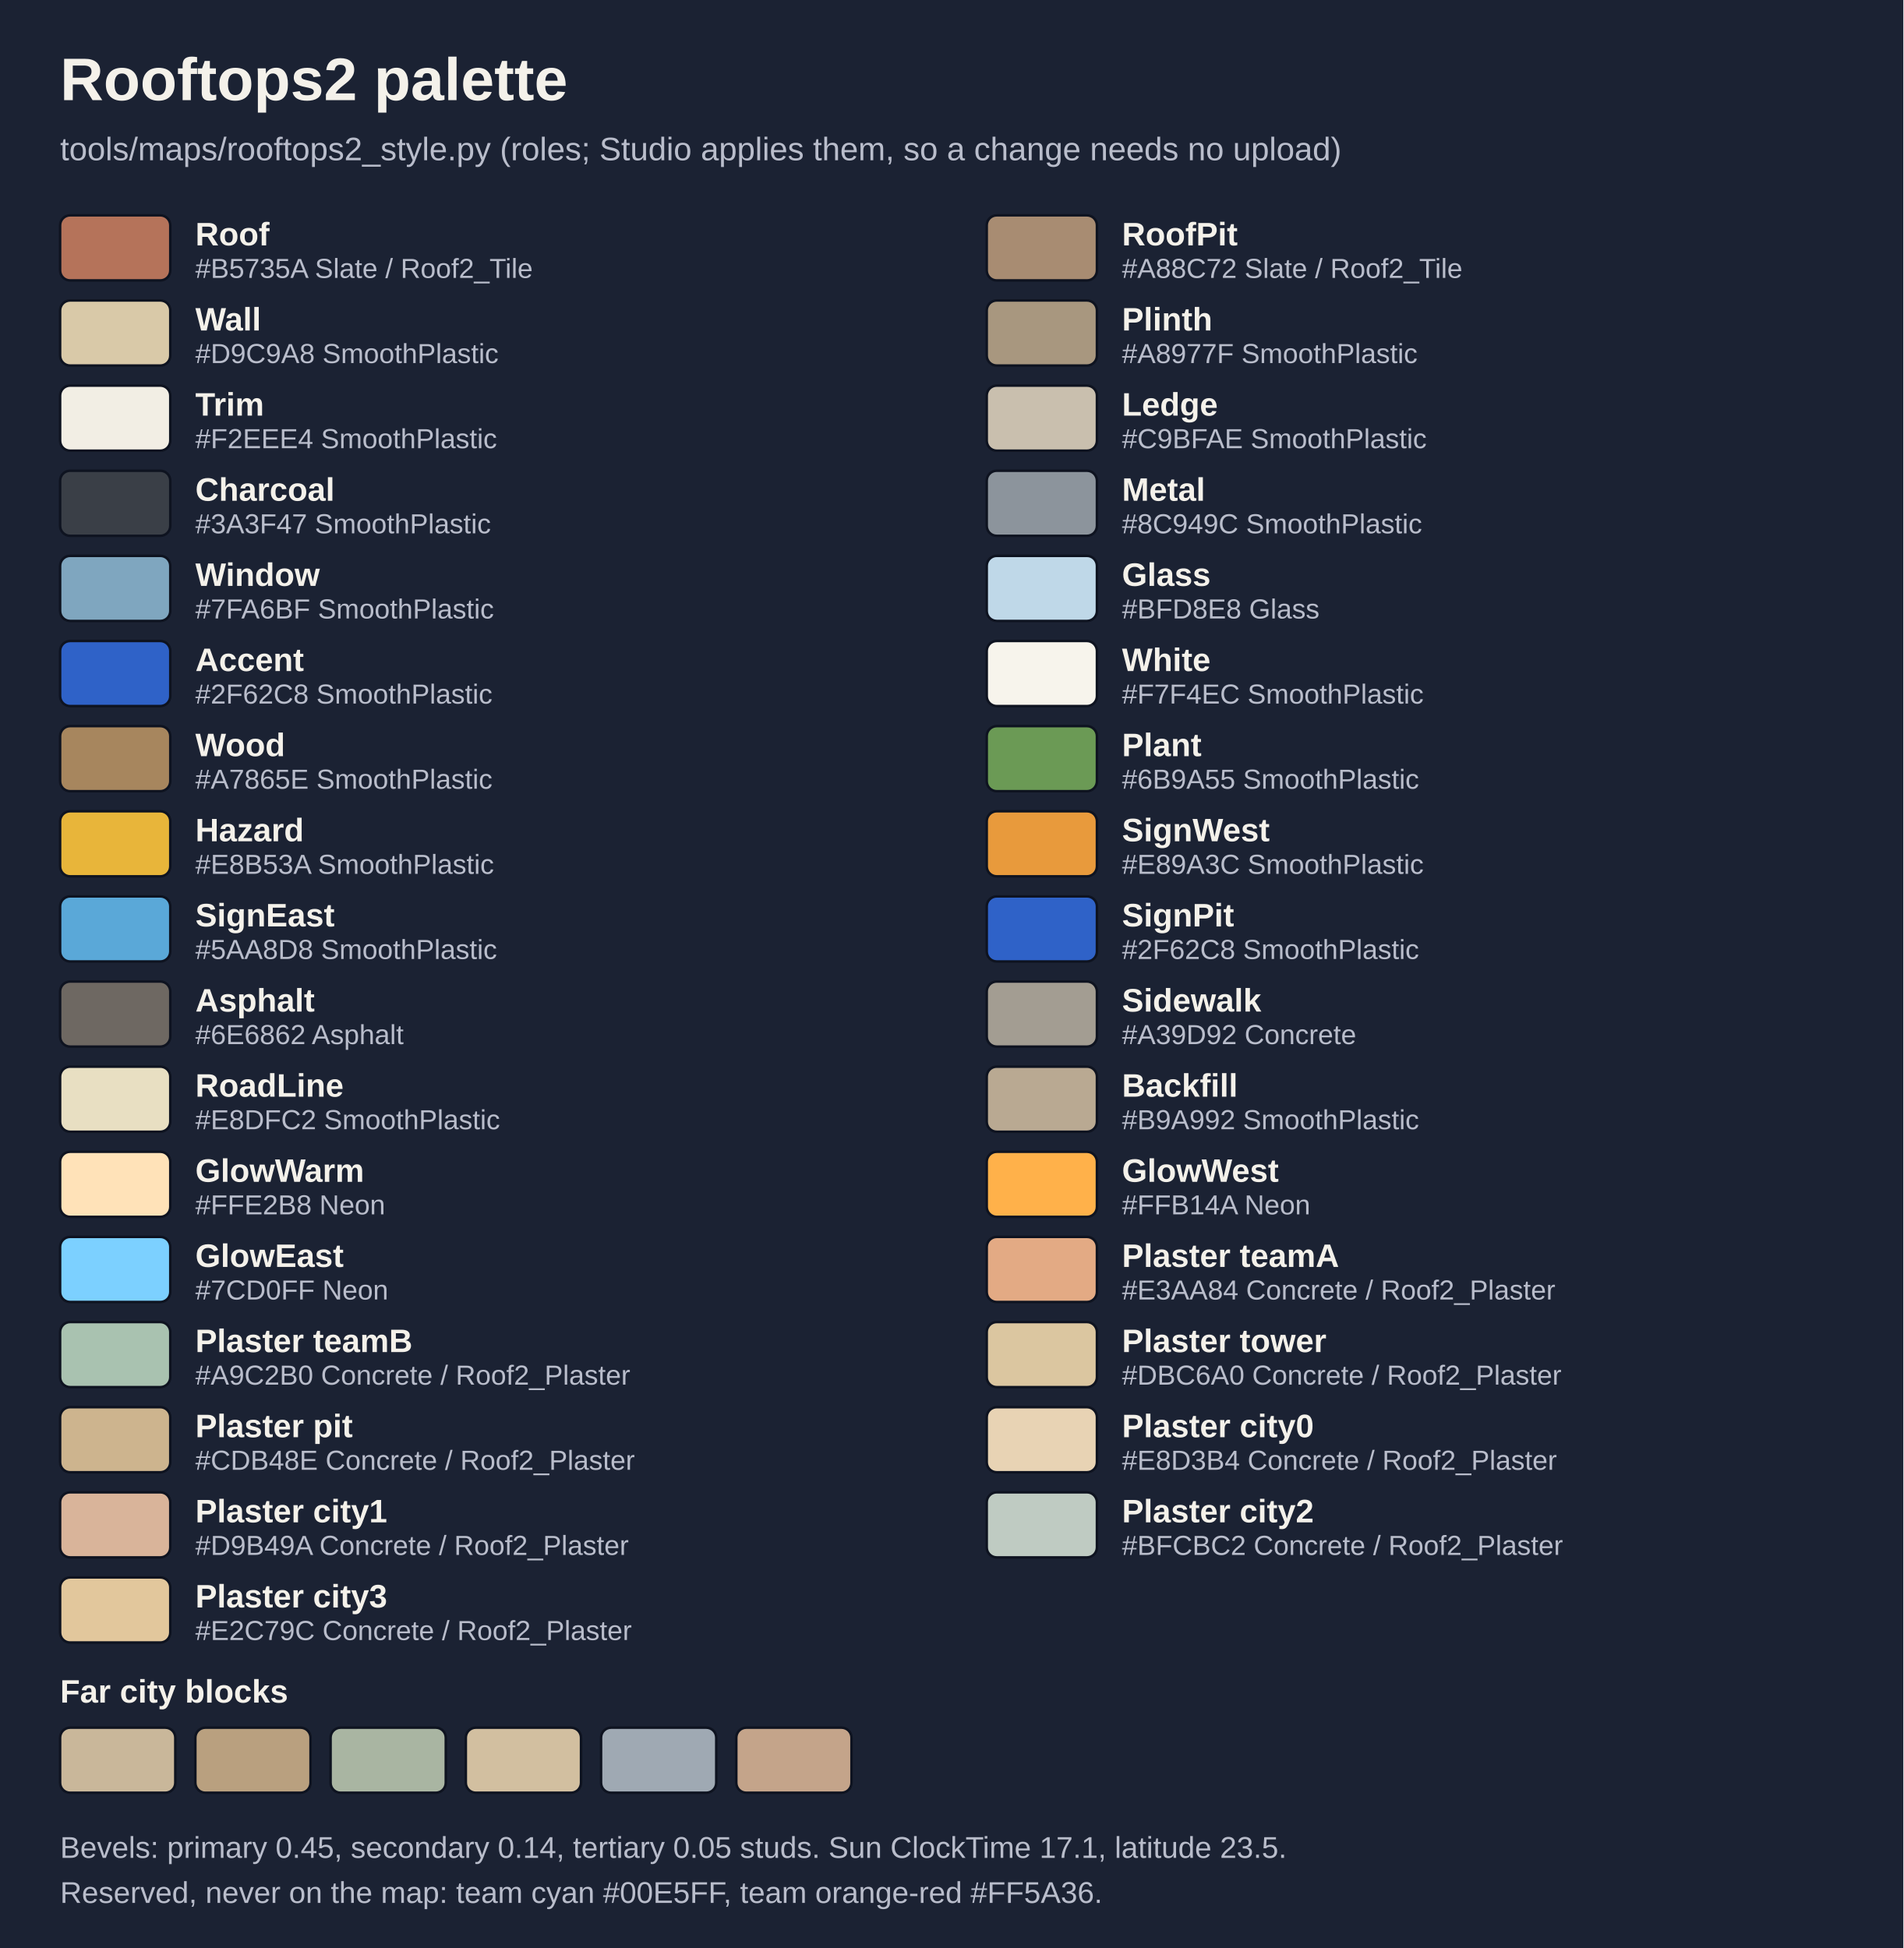
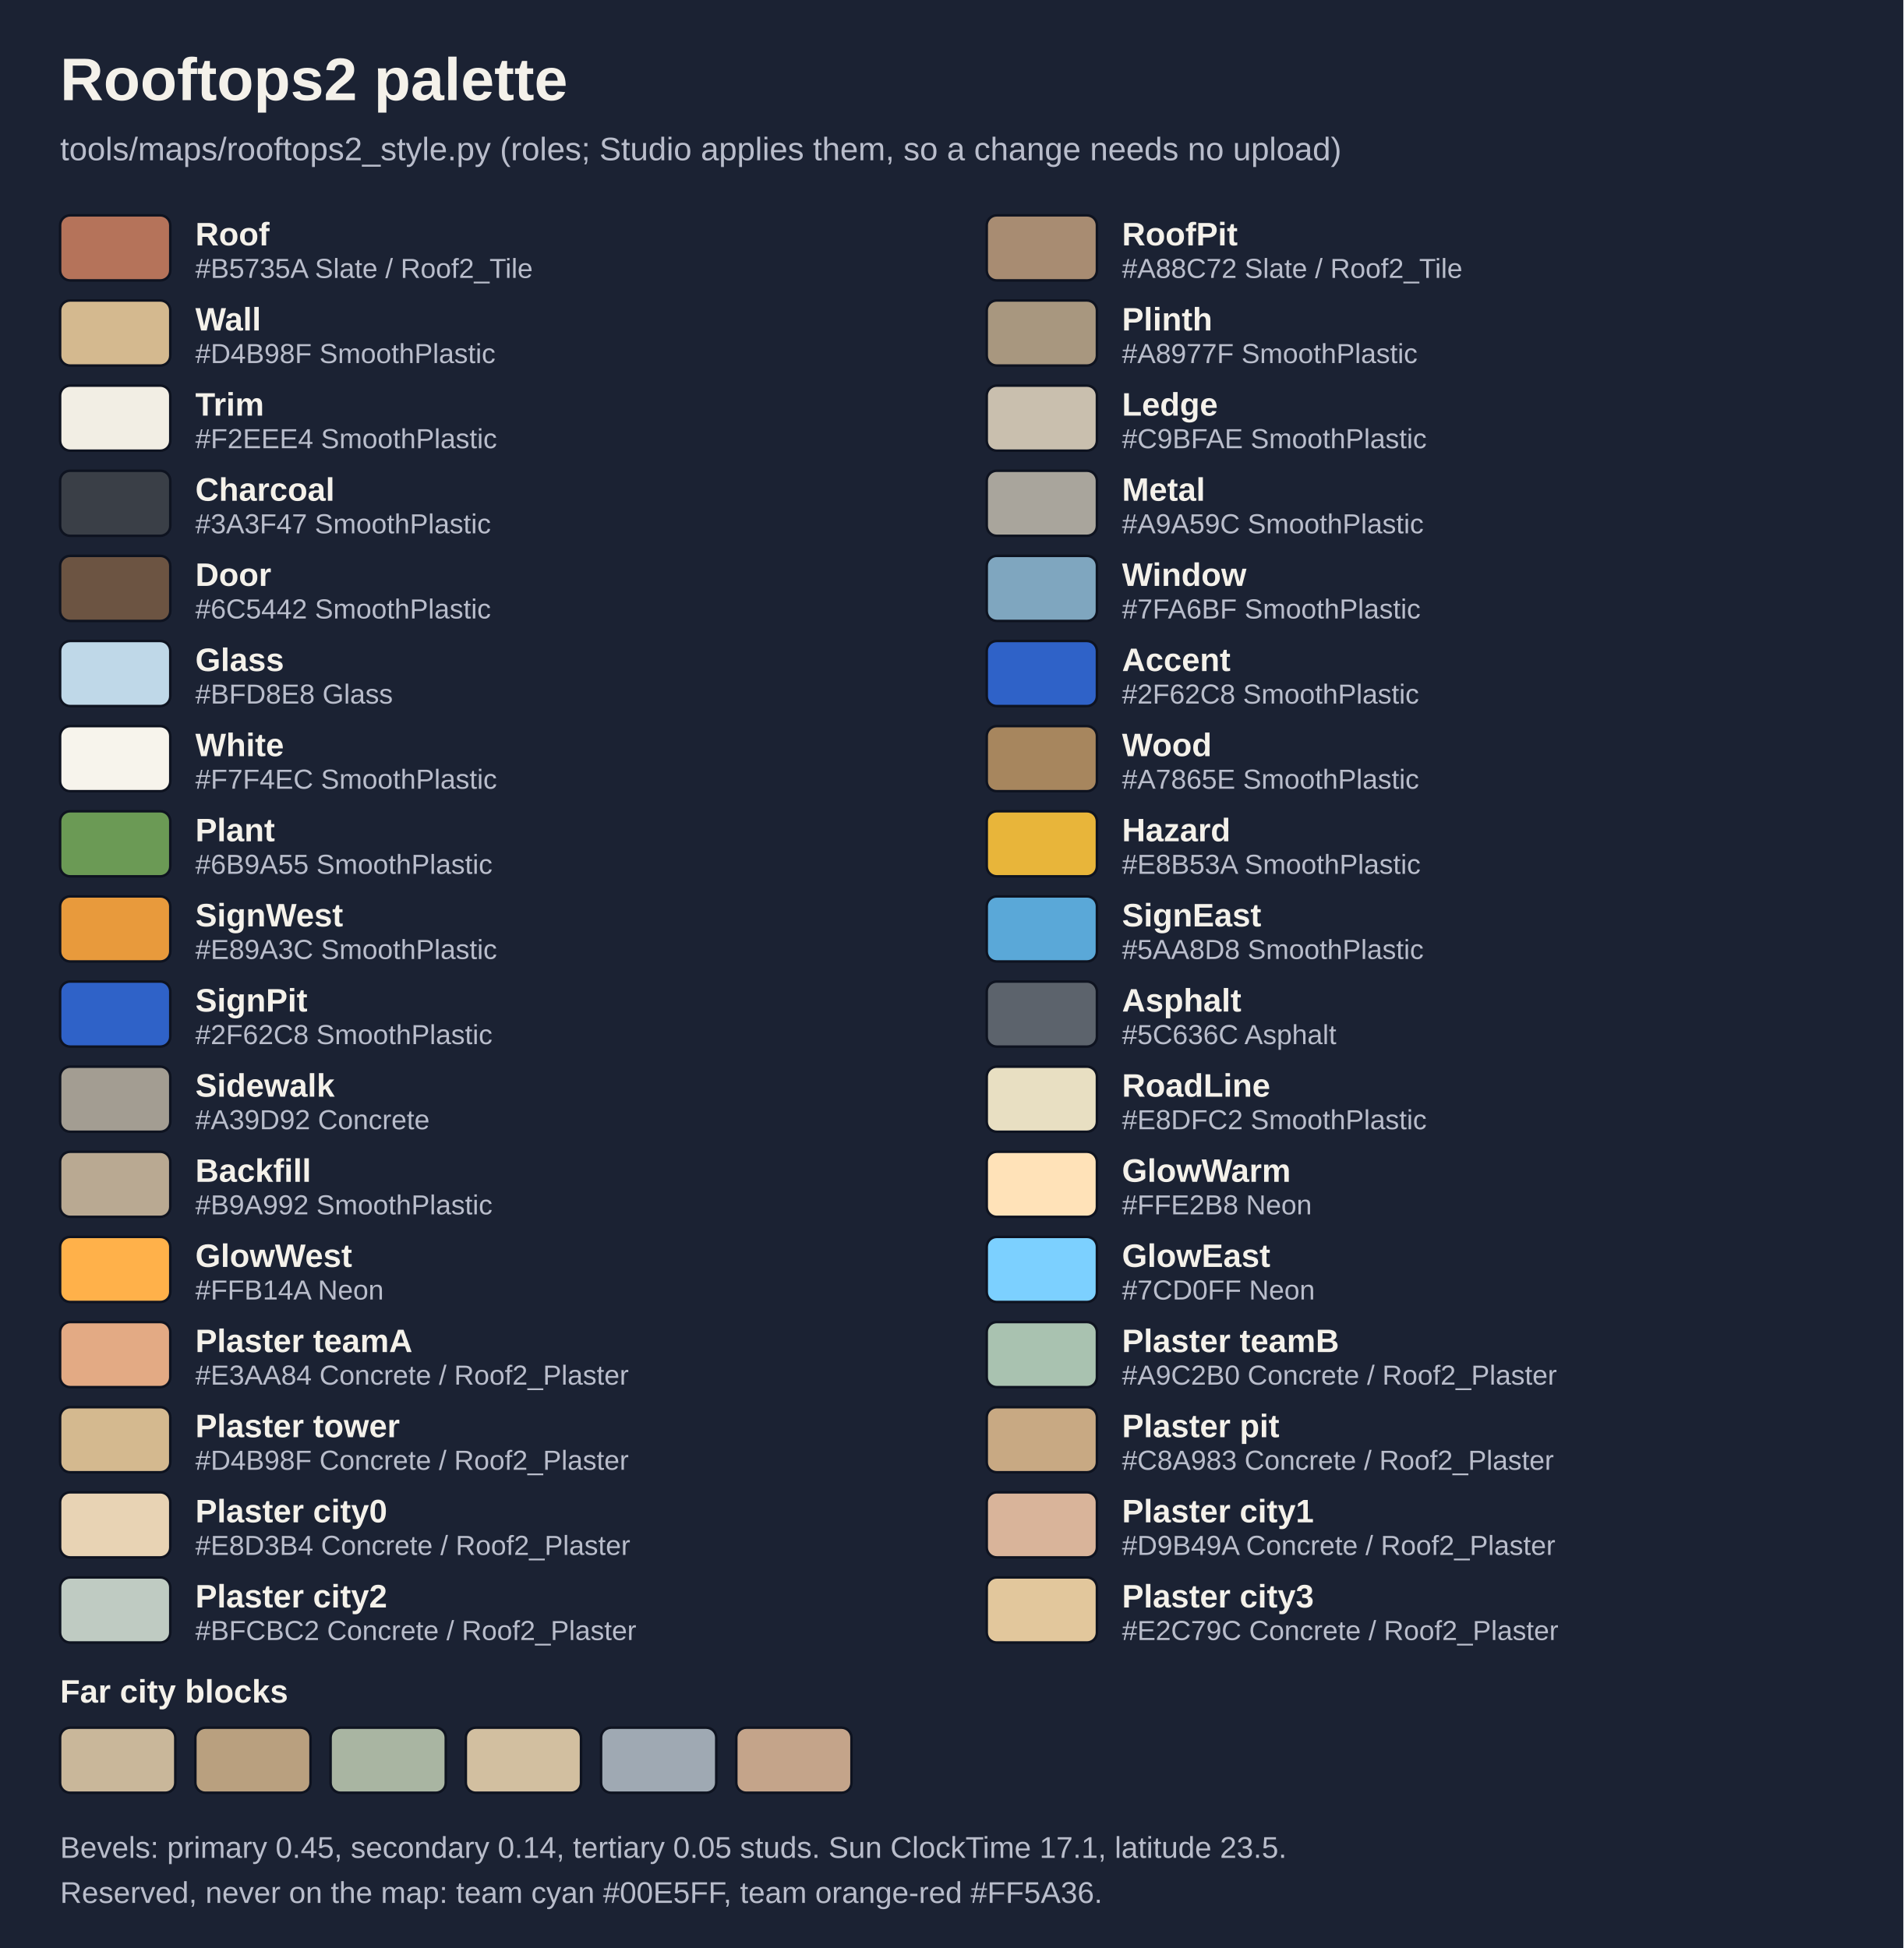
<svg xmlns="http://www.w3.org/2000/svg" viewBox="0 0 760 778" font-family="Segoe UI, Arial, sans-serif">
  <rect width="760" height="778" fill="#1B2233" />
  <text x="24" y="40" font-size="24" font-weight="700" fill="#F4F1EA">Rooftops2 palette</text>
  <text x="24" y="64" font-size="13" fill="#B9BDCB">tools/maps/rooftops2_style.py (roles; Studio applies them, so a change needs no upload)</text>
  <rect x="24" y="86" width="44" height="26" rx="4" fill="#B5735A" stroke="#0E1320" />
  <text x="78" y="98" font-size="13" font-weight="700" fill="#F4F1EA">Roof</text>
  <text x="78" y="111" font-size="11" fill="#B9BDCB">#B5735A  Slate / Roof2_Tile</text>
  <rect x="394" y="86" width="44" height="26" rx="4" fill="#A88C72" stroke="#0E1320" />
  <text x="448" y="98" font-size="13" font-weight="700" fill="#F4F1EA">RoofPit</text>
  <text x="448" y="111" font-size="11" fill="#B9BDCB">#A88C72  Slate / Roof2_Tile</text>
-   <rect x="24" y="120" width="44" height="26" rx="4" fill="#D9C9A8" stroke="#0E1320" />
+   <rect x="24" y="120" width="44" height="26" rx="4" fill="#D4B98F" stroke="#0E1320" />
  <text x="78" y="132" font-size="13" font-weight="700" fill="#F4F1EA">Wall</text>
-   <text x="78" y="145" font-size="11" fill="#B9BDCB">#D9C9A8  SmoothPlastic</text>
+   <text x="78" y="145" font-size="11" fill="#B9BDCB">#D4B98F  SmoothPlastic</text>
  <rect x="394" y="120" width="44" height="26" rx="4" fill="#A8977F" stroke="#0E1320" />
  <text x="448" y="132" font-size="13" font-weight="700" fill="#F4F1EA">Plinth</text>
  <text x="448" y="145" font-size="11" fill="#B9BDCB">#A8977F  SmoothPlastic</text>
  <rect x="24" y="154" width="44" height="26" rx="4" fill="#F2EEE4" stroke="#0E1320" />
  <text x="78" y="166" font-size="13" font-weight="700" fill="#F4F1EA">Trim</text>
  <text x="78" y="179" font-size="11" fill="#B9BDCB">#F2EEE4  SmoothPlastic</text>
  <rect x="394" y="154" width="44" height="26" rx="4" fill="#C9BFAE" stroke="#0E1320" />
  <text x="448" y="166" font-size="13" font-weight="700" fill="#F4F1EA">Ledge</text>
  <text x="448" y="179" font-size="11" fill="#B9BDCB">#C9BFAE  SmoothPlastic</text>
  <rect x="24" y="188" width="44" height="26" rx="4" fill="#3A3F47" stroke="#0E1320" />
  <text x="78" y="200" font-size="13" font-weight="700" fill="#F4F1EA">Charcoal</text>
  <text x="78" y="213" font-size="11" fill="#B9BDCB">#3A3F47  SmoothPlastic</text>
-   <rect x="394" y="188" width="44" height="26" rx="4" fill="#8C949C" stroke="#0E1320" />
+   <rect x="394" y="188" width="44" height="26" rx="4" fill="#A9A59C" stroke="#0E1320" />
  <text x="448" y="200" font-size="13" font-weight="700" fill="#F4F1EA">Metal</text>
-   <text x="448" y="213" font-size="11" fill="#B9BDCB">#8C949C  SmoothPlastic</text>
-   <rect x="24" y="222" width="44" height="26" rx="4" fill="#7FA6BF" stroke="#0E1320" />
-   <text x="78" y="234" font-size="13" font-weight="700" fill="#F4F1EA">Window</text>
-   <text x="78" y="247" font-size="11" fill="#B9BDCB">#7FA6BF  SmoothPlastic</text>
-   <rect x="394" y="222" width="44" height="26" rx="4" fill="#BFD8E8" stroke="#0E1320" />
-   <text x="448" y="234" font-size="13" font-weight="700" fill="#F4F1EA">Glass</text>
-   <text x="448" y="247" font-size="11" fill="#B9BDCB">#BFD8E8  Glass</text>
-   <rect x="24" y="256" width="44" height="26" rx="4" fill="#2F62C8" stroke="#0E1320" />
-   <text x="78" y="268" font-size="13" font-weight="700" fill="#F4F1EA">Accent</text>
-   <text x="78" y="281" font-size="11" fill="#B9BDCB">#2F62C8  SmoothPlastic</text>
-   <rect x="394" y="256" width="44" height="26" rx="4" fill="#F7F4EC" stroke="#0E1320" />
-   <text x="448" y="268" font-size="13" font-weight="700" fill="#F4F1EA">White</text>
-   <text x="448" y="281" font-size="11" fill="#B9BDCB">#F7F4EC  SmoothPlastic</text>
-   <rect x="24" y="290" width="44" height="26" rx="4" fill="#A7865E" stroke="#0E1320" />
-   <text x="78" y="302" font-size="13" font-weight="700" fill="#F4F1EA">Wood</text>
-   <text x="78" y="315" font-size="11" fill="#B9BDCB">#A7865E  SmoothPlastic</text>
-   <rect x="394" y="290" width="44" height="26" rx="4" fill="#6B9A55" stroke="#0E1320" />
-   <text x="448" y="302" font-size="13" font-weight="700" fill="#F4F1EA">Plant</text>
-   <text x="448" y="315" font-size="11" fill="#B9BDCB">#6B9A55  SmoothPlastic</text>
-   <rect x="24" y="324" width="44" height="26" rx="4" fill="#E8B53A" stroke="#0E1320" />
-   <text x="78" y="336" font-size="13" font-weight="700" fill="#F4F1EA">Hazard</text>
-   <text x="78" y="349" font-size="11" fill="#B9BDCB">#E8B53A  SmoothPlastic</text>
-   <rect x="394" y="324" width="44" height="26" rx="4" fill="#E89A3C" stroke="#0E1320" />
-   <text x="448" y="336" font-size="13" font-weight="700" fill="#F4F1EA">SignWest</text>
-   <text x="448" y="349" font-size="11" fill="#B9BDCB">#E89A3C  SmoothPlastic</text>
-   <rect x="24" y="358" width="44" height="26" rx="4" fill="#5AA8D8" stroke="#0E1320" />
-   <text x="78" y="370" font-size="13" font-weight="700" fill="#F4F1EA">SignEast</text>
-   <text x="78" y="383" font-size="11" fill="#B9BDCB">#5AA8D8  SmoothPlastic</text>
-   <rect x="394" y="358" width="44" height="26" rx="4" fill="#2F62C8" stroke="#0E1320" />
-   <text x="448" y="370" font-size="13" font-weight="700" fill="#F4F1EA">SignPit</text>
-   <text x="448" y="383" font-size="11" fill="#B9BDCB">#2F62C8  SmoothPlastic</text>
-   <rect x="24" y="392" width="44" height="26" rx="4" fill="#6E6862" stroke="#0E1320" />
-   <text x="78" y="404" font-size="13" font-weight="700" fill="#F4F1EA">Asphalt</text>
-   <text x="78" y="417" font-size="11" fill="#B9BDCB">#6E6862  Asphalt</text>
-   <rect x="394" y="392" width="44" height="26" rx="4" fill="#A39D92" stroke="#0E1320" />
-   <text x="448" y="404" font-size="13" font-weight="700" fill="#F4F1EA">Sidewalk</text>
-   <text x="448" y="417" font-size="11" fill="#B9BDCB">#A39D92  Concrete</text>
-   <rect x="24" y="426" width="44" height="26" rx="4" fill="#E8DFC2" stroke="#0E1320" />
-   <text x="78" y="438" font-size="13" font-weight="700" fill="#F4F1EA">RoadLine</text>
-   <text x="78" y="451" font-size="11" fill="#B9BDCB">#E8DFC2  SmoothPlastic</text>
-   <rect x="394" y="426" width="44" height="26" rx="4" fill="#B9A992" stroke="#0E1320" />
-   <text x="448" y="438" font-size="13" font-weight="700" fill="#F4F1EA">Backfill</text>
-   <text x="448" y="451" font-size="11" fill="#B9BDCB">#B9A992  SmoothPlastic</text>
-   <rect x="24" y="460" width="44" height="26" rx="4" fill="#FFE2B8" stroke="#0E1320" />
-   <text x="78" y="472" font-size="13" font-weight="700" fill="#F4F1EA">GlowWarm</text>
-   <text x="78" y="485" font-size="11" fill="#B9BDCB">#FFE2B8  Neon</text>
-   <rect x="394" y="460" width="44" height="26" rx="4" fill="#FFB14A" stroke="#0E1320" />
-   <text x="448" y="472" font-size="13" font-weight="700" fill="#F4F1EA">GlowWest</text>
-   <text x="448" y="485" font-size="11" fill="#B9BDCB">#FFB14A  Neon</text>
-   <rect x="24" y="494" width="44" height="26" rx="4" fill="#7CD0FF" stroke="#0E1320" />
-   <text x="78" y="506" font-size="13" font-weight="700" fill="#F4F1EA">GlowEast</text>
-   <text x="78" y="519" font-size="11" fill="#B9BDCB">#7CD0FF  Neon</text>
-   <rect x="394" y="494" width="44" height="26" rx="4" fill="#E3AA84" stroke="#0E1320" />
-   <text x="448" y="506" font-size="13" font-weight="700" fill="#F4F1EA">Plaster teamA</text>
-   <text x="448" y="519" font-size="11" fill="#B9BDCB">#E3AA84  Concrete / Roof2_Plaster</text>
-   <rect x="24" y="528" width="44" height="26" rx="4" fill="#A9C2B0" stroke="#0E1320" />
-   <text x="78" y="540" font-size="13" font-weight="700" fill="#F4F1EA">Plaster teamB</text>
-   <text x="78" y="553" font-size="11" fill="#B9BDCB">#A9C2B0  Concrete / Roof2_Plaster</text>
-   <rect x="394" y="528" width="44" height="26" rx="4" fill="#DBC6A0" stroke="#0E1320" />
-   <text x="448" y="540" font-size="13" font-weight="700" fill="#F4F1EA">Plaster tower</text>
-   <text x="448" y="553" font-size="11" fill="#B9BDCB">#DBC6A0  Concrete / Roof2_Plaster</text>
-   <rect x="24" y="562" width="44" height="26" rx="4" fill="#CDB48E" stroke="#0E1320" />
-   <text x="78" y="574" font-size="13" font-weight="700" fill="#F4F1EA">Plaster pit</text>
-   <text x="78" y="587" font-size="11" fill="#B9BDCB">#CDB48E  Concrete / Roof2_Plaster</text>
-   <rect x="394" y="562" width="44" height="26" rx="4" fill="#E8D3B4" stroke="#0E1320" />
-   <text x="448" y="574" font-size="13" font-weight="700" fill="#F4F1EA">Plaster city0</text>
-   <text x="448" y="587" font-size="11" fill="#B9BDCB">#E8D3B4  Concrete / Roof2_Plaster</text>
-   <rect x="24" y="596" width="44" height="26" rx="4" fill="#D9B49A" stroke="#0E1320" />
-   <text x="78" y="608" font-size="13" font-weight="700" fill="#F4F1EA">Plaster city1</text>
-   <text x="78" y="621" font-size="11" fill="#B9BDCB">#D9B49A  Concrete / Roof2_Plaster</text>
-   <rect x="394" y="596" width="44" height="26" rx="4" fill="#BFCBC2" stroke="#0E1320" />
-   <text x="448" y="608" font-size="13" font-weight="700" fill="#F4F1EA">Plaster city2</text>
-   <text x="448" y="621" font-size="11" fill="#B9BDCB">#BFCBC2  Concrete / Roof2_Plaster</text>
-   <rect x="24" y="630" width="44" height="26" rx="4" fill="#E2C79C" stroke="#0E1320" />
-   <text x="78" y="642" font-size="13" font-weight="700" fill="#F4F1EA">Plaster city3</text>
-   <text x="78" y="655" font-size="11" fill="#B9BDCB">#E2C79C  Concrete / Roof2_Plaster</text>
+   <text x="448" y="213" font-size="11" fill="#B9BDCB">#A9A59C  SmoothPlastic</text>
+   <rect x="24" y="222" width="44" height="26" rx="4" fill="#6C5442" stroke="#0E1320" />
+   <text x="78" y="234" font-size="13" font-weight="700" fill="#F4F1EA">Door</text>
+   <text x="78" y="247" font-size="11" fill="#B9BDCB">#6C5442  SmoothPlastic</text>
+   <rect x="394" y="222" width="44" height="26" rx="4" fill="#7FA6BF" stroke="#0E1320" />
+   <text x="448" y="234" font-size="13" font-weight="700" fill="#F4F1EA">Window</text>
+   <text x="448" y="247" font-size="11" fill="#B9BDCB">#7FA6BF  SmoothPlastic</text>
+   <rect x="24" y="256" width="44" height="26" rx="4" fill="#BFD8E8" stroke="#0E1320" />
+   <text x="78" y="268" font-size="13" font-weight="700" fill="#F4F1EA">Glass</text>
+   <text x="78" y="281" font-size="11" fill="#B9BDCB">#BFD8E8  Glass</text>
+   <rect x="394" y="256" width="44" height="26" rx="4" fill="#2F62C8" stroke="#0E1320" />
+   <text x="448" y="268" font-size="13" font-weight="700" fill="#F4F1EA">Accent</text>
+   <text x="448" y="281" font-size="11" fill="#B9BDCB">#2F62C8  SmoothPlastic</text>
+   <rect x="24" y="290" width="44" height="26" rx="4" fill="#F7F4EC" stroke="#0E1320" />
+   <text x="78" y="302" font-size="13" font-weight="700" fill="#F4F1EA">White</text>
+   <text x="78" y="315" font-size="11" fill="#B9BDCB">#F7F4EC  SmoothPlastic</text>
+   <rect x="394" y="290" width="44" height="26" rx="4" fill="#A7865E" stroke="#0E1320" />
+   <text x="448" y="302" font-size="13" font-weight="700" fill="#F4F1EA">Wood</text>
+   <text x="448" y="315" font-size="11" fill="#B9BDCB">#A7865E  SmoothPlastic</text>
+   <rect x="24" y="324" width="44" height="26" rx="4" fill="#6B9A55" stroke="#0E1320" />
+   <text x="78" y="336" font-size="13" font-weight="700" fill="#F4F1EA">Plant</text>
+   <text x="78" y="349" font-size="11" fill="#B9BDCB">#6B9A55  SmoothPlastic</text>
+   <rect x="394" y="324" width="44" height="26" rx="4" fill="#E8B53A" stroke="#0E1320" />
+   <text x="448" y="336" font-size="13" font-weight="700" fill="#F4F1EA">Hazard</text>
+   <text x="448" y="349" font-size="11" fill="#B9BDCB">#E8B53A  SmoothPlastic</text>
+   <rect x="24" y="358" width="44" height="26" rx="4" fill="#E89A3C" stroke="#0E1320" />
+   <text x="78" y="370" font-size="13" font-weight="700" fill="#F4F1EA">SignWest</text>
+   <text x="78" y="383" font-size="11" fill="#B9BDCB">#E89A3C  SmoothPlastic</text>
+   <rect x="394" y="358" width="44" height="26" rx="4" fill="#5AA8D8" stroke="#0E1320" />
+   <text x="448" y="370" font-size="13" font-weight="700" fill="#F4F1EA">SignEast</text>
+   <text x="448" y="383" font-size="11" fill="#B9BDCB">#5AA8D8  SmoothPlastic</text>
+   <rect x="24" y="392" width="44" height="26" rx="4" fill="#2F62C8" stroke="#0E1320" />
+   <text x="78" y="404" font-size="13" font-weight="700" fill="#F4F1EA">SignPit</text>
+   <text x="78" y="417" font-size="11" fill="#B9BDCB">#2F62C8  SmoothPlastic</text>
+   <rect x="394" y="392" width="44" height="26" rx="4" fill="#5C636C" stroke="#0E1320" />
+   <text x="448" y="404" font-size="13" font-weight="700" fill="#F4F1EA">Asphalt</text>
+   <text x="448" y="417" font-size="11" fill="#B9BDCB">#5C636C  Asphalt</text>
+   <rect x="24" y="426" width="44" height="26" rx="4" fill="#A39D92" stroke="#0E1320" />
+   <text x="78" y="438" font-size="13" font-weight="700" fill="#F4F1EA">Sidewalk</text>
+   <text x="78" y="451" font-size="11" fill="#B9BDCB">#A39D92  Concrete</text>
+   <rect x="394" y="426" width="44" height="26" rx="4" fill="#E8DFC2" stroke="#0E1320" />
+   <text x="448" y="438" font-size="13" font-weight="700" fill="#F4F1EA">RoadLine</text>
+   <text x="448" y="451" font-size="11" fill="#B9BDCB">#E8DFC2  SmoothPlastic</text>
+   <rect x="24" y="460" width="44" height="26" rx="4" fill="#B9A992" stroke="#0E1320" />
+   <text x="78" y="472" font-size="13" font-weight="700" fill="#F4F1EA">Backfill</text>
+   <text x="78" y="485" font-size="11" fill="#B9BDCB">#B9A992  SmoothPlastic</text>
+   <rect x="394" y="460" width="44" height="26" rx="4" fill="#FFE2B8" stroke="#0E1320" />
+   <text x="448" y="472" font-size="13" font-weight="700" fill="#F4F1EA">GlowWarm</text>
+   <text x="448" y="485" font-size="11" fill="#B9BDCB">#FFE2B8  Neon</text>
+   <rect x="24" y="494" width="44" height="26" rx="4" fill="#FFB14A" stroke="#0E1320" />
+   <text x="78" y="506" font-size="13" font-weight="700" fill="#F4F1EA">GlowWest</text>
+   <text x="78" y="519" font-size="11" fill="#B9BDCB">#FFB14A  Neon</text>
+   <rect x="394" y="494" width="44" height="26" rx="4" fill="#7CD0FF" stroke="#0E1320" />
+   <text x="448" y="506" font-size="13" font-weight="700" fill="#F4F1EA">GlowEast</text>
+   <text x="448" y="519" font-size="11" fill="#B9BDCB">#7CD0FF  Neon</text>
+   <rect x="24" y="528" width="44" height="26" rx="4" fill="#E3AA84" stroke="#0E1320" />
+   <text x="78" y="540" font-size="13" font-weight="700" fill="#F4F1EA">Plaster teamA</text>
+   <text x="78" y="553" font-size="11" fill="#B9BDCB">#E3AA84  Concrete / Roof2_Plaster</text>
+   <rect x="394" y="528" width="44" height="26" rx="4" fill="#A9C2B0" stroke="#0E1320" />
+   <text x="448" y="540" font-size="13" font-weight="700" fill="#F4F1EA">Plaster teamB</text>
+   <text x="448" y="553" font-size="11" fill="#B9BDCB">#A9C2B0  Concrete / Roof2_Plaster</text>
+   <rect x="24" y="562" width="44" height="26" rx="4" fill="#D4B98F" stroke="#0E1320" />
+   <text x="78" y="574" font-size="13" font-weight="700" fill="#F4F1EA">Plaster tower</text>
+   <text x="78" y="587" font-size="11" fill="#B9BDCB">#D4B98F  Concrete / Roof2_Plaster</text>
+   <rect x="394" y="562" width="44" height="26" rx="4" fill="#C8A983" stroke="#0E1320" />
+   <text x="448" y="574" font-size="13" font-weight="700" fill="#F4F1EA">Plaster pit</text>
+   <text x="448" y="587" font-size="11" fill="#B9BDCB">#C8A983  Concrete / Roof2_Plaster</text>
+   <rect x="24" y="596" width="44" height="26" rx="4" fill="#E8D3B4" stroke="#0E1320" />
+   <text x="78" y="608" font-size="13" font-weight="700" fill="#F4F1EA">Plaster city0</text>
+   <text x="78" y="621" font-size="11" fill="#B9BDCB">#E8D3B4  Concrete / Roof2_Plaster</text>
+   <rect x="394" y="596" width="44" height="26" rx="4" fill="#D9B49A" stroke="#0E1320" />
+   <text x="448" y="608" font-size="13" font-weight="700" fill="#F4F1EA">Plaster city1</text>
+   <text x="448" y="621" font-size="11" fill="#B9BDCB">#D9B49A  Concrete / Roof2_Plaster</text>
+   <rect x="24" y="630" width="44" height="26" rx="4" fill="#BFCBC2" stroke="#0E1320" />
+   <text x="78" y="642" font-size="13" font-weight="700" fill="#F4F1EA">Plaster city2</text>
+   <text x="78" y="655" font-size="11" fill="#B9BDCB">#BFCBC2  Concrete / Roof2_Plaster</text>
+   <rect x="394" y="630" width="44" height="26" rx="4" fill="#E2C79C" stroke="#0E1320" />
+   <text x="448" y="642" font-size="13" font-weight="700" fill="#F4F1EA">Plaster city3</text>
+   <text x="448" y="655" font-size="11" fill="#B9BDCB">#E2C79C  Concrete / Roof2_Plaster</text>
  <text x="24" y="680" font-size="13" font-weight="700" fill="#F4F1EA">Far city blocks</text>
  <rect x="24" y="690" width="46" height="26" rx="4" fill="#C9B79A" stroke="#0E1320" />
  <rect x="78" y="690" width="46" height="26" rx="4" fill="#B9A07F" stroke="#0E1320" />
  <rect x="132" y="690" width="46" height="26" rx="4" fill="#A9B5A2" stroke="#0E1320" />
  <rect x="186" y="690" width="46" height="26" rx="4" fill="#D2BFA0" stroke="#0E1320" />
  <rect x="240" y="690" width="46" height="26" rx="4" fill="#9FA9B3" stroke="#0E1320" />
  <rect x="294" y="690" width="46" height="26" rx="4" fill="#C4A48A" stroke="#0E1320" />
  <text x="24" y="742" font-size="12" fill="#B9BDCB">Bevels: primary 0.45, secondary 0.14, tertiary 0.05 studs. Sun ClockTime 17.1, latitude 23.5.</text>
  <text x="24" y="760" font-size="12" fill="#B9BDCB">Reserved, never on the map: team cyan #00E5FF, team orange-red #FF5A36.</text>
</svg>
